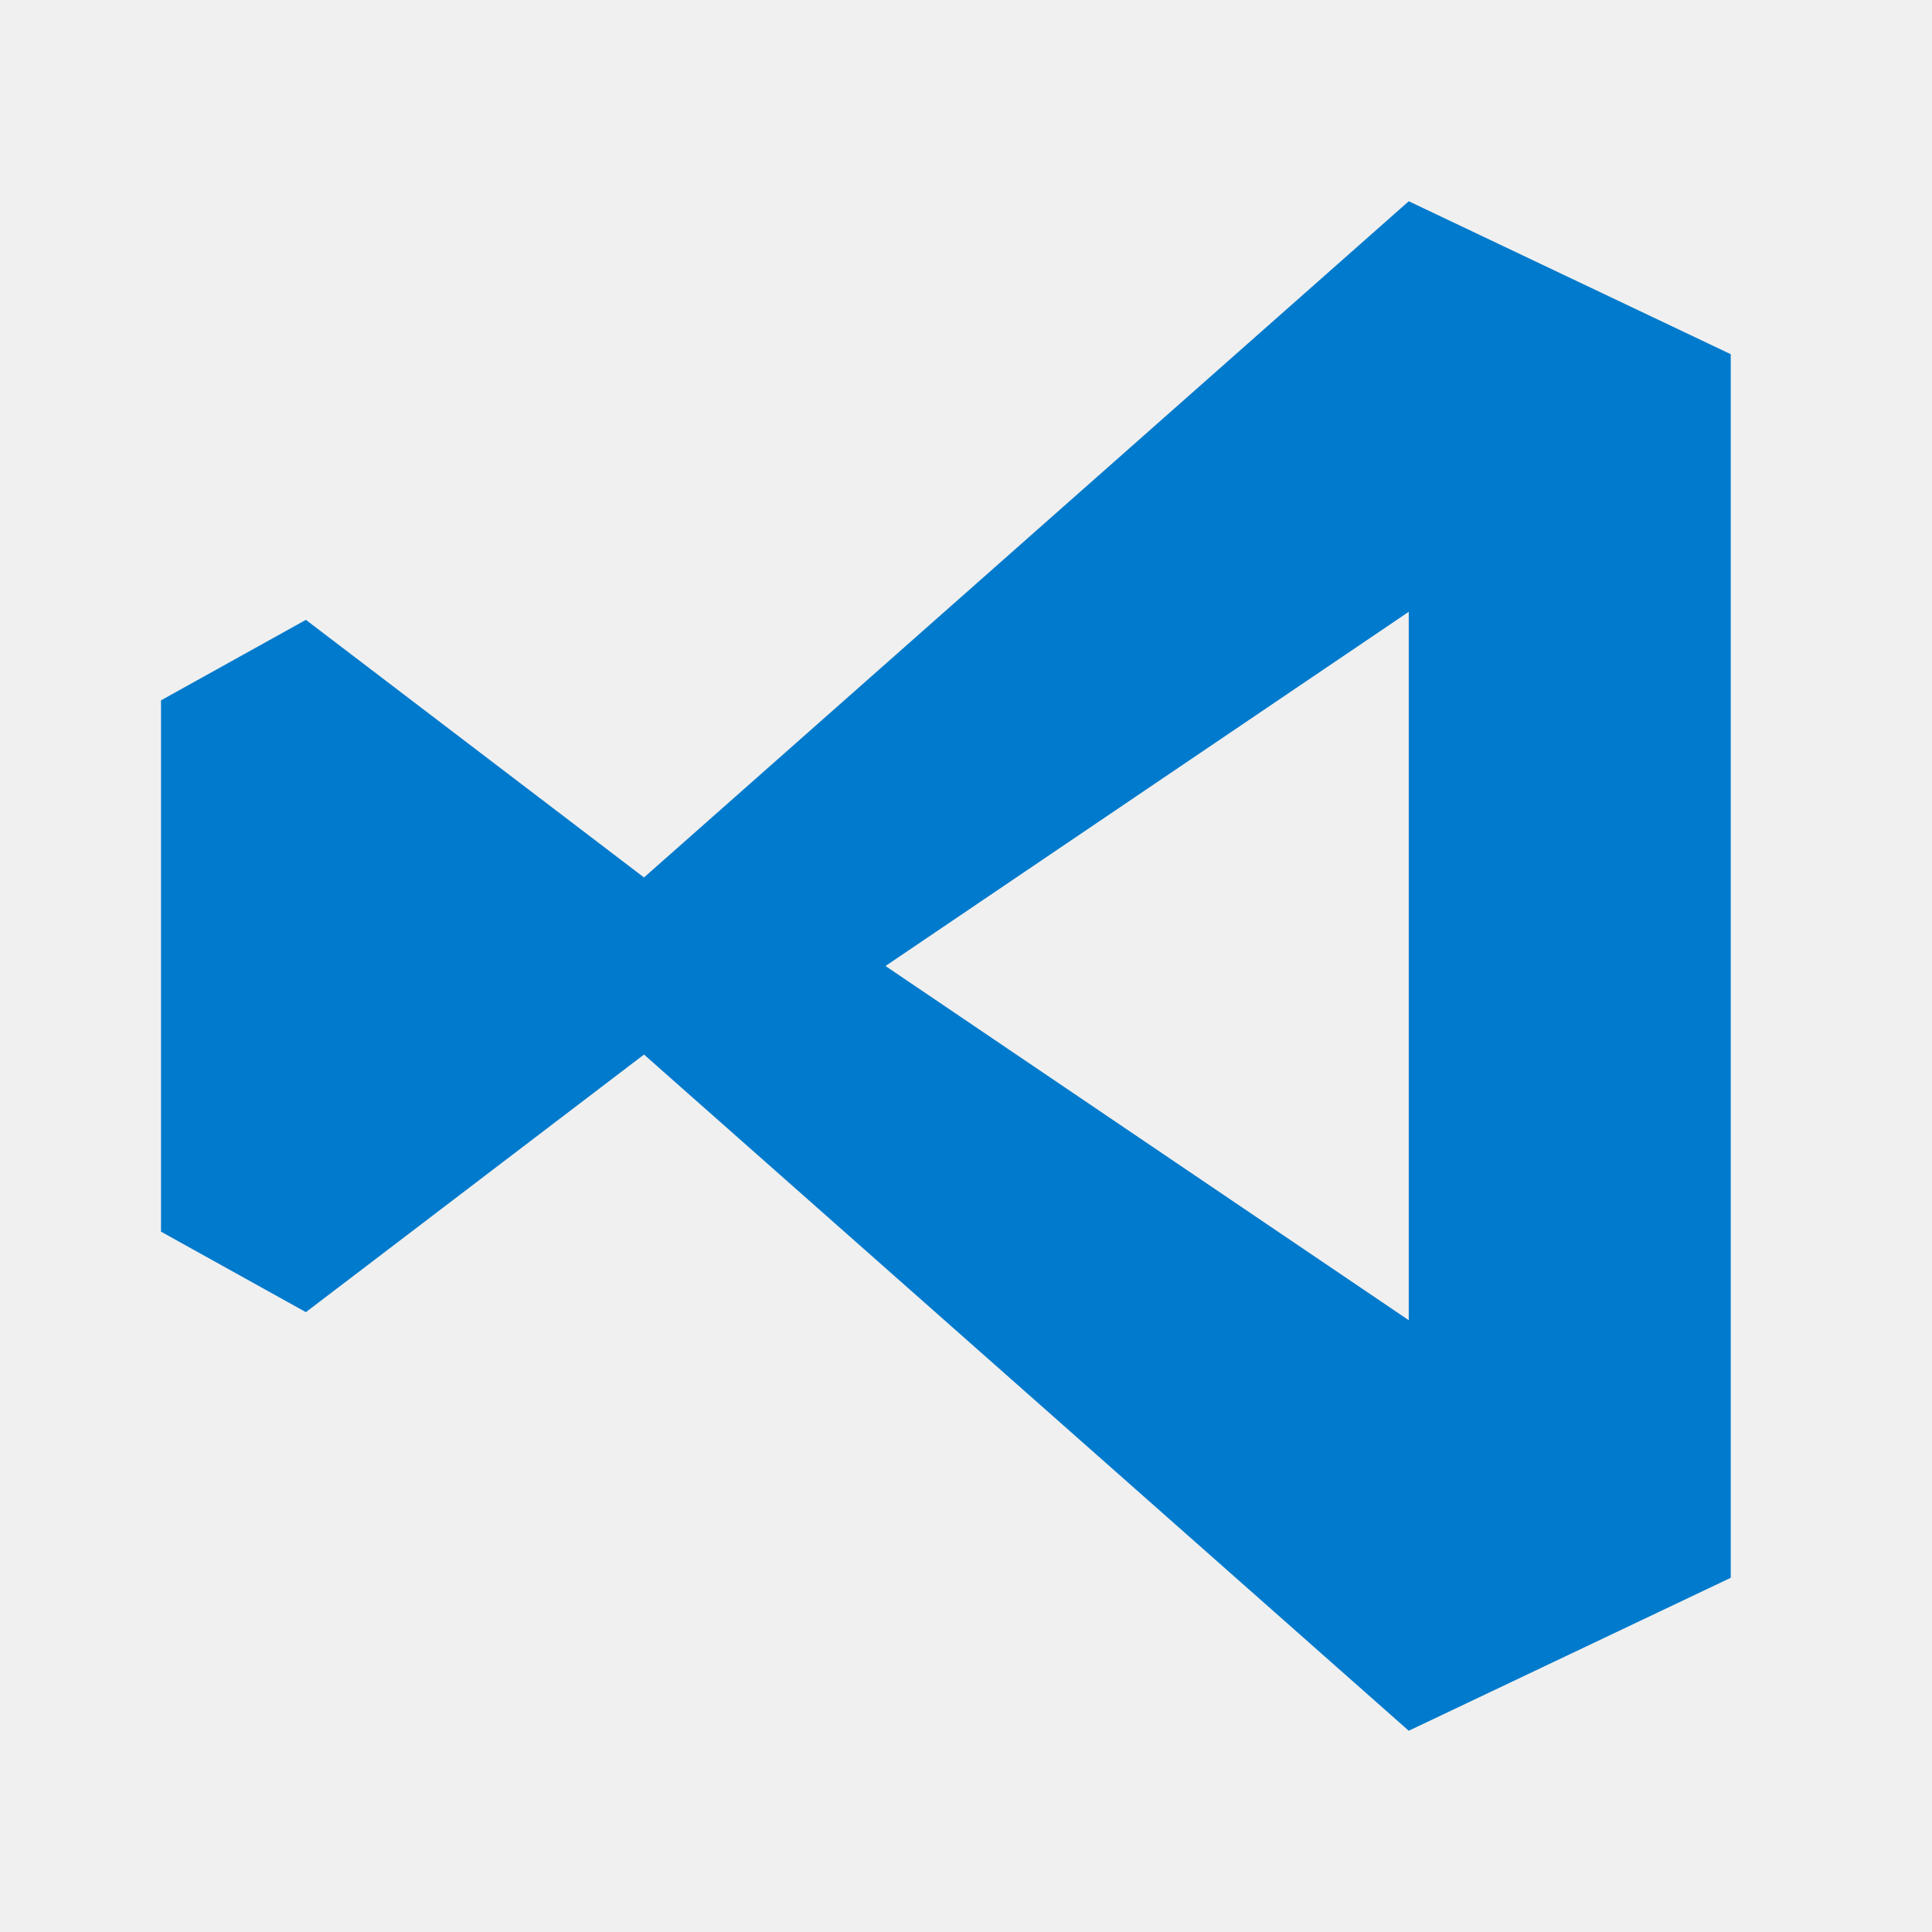
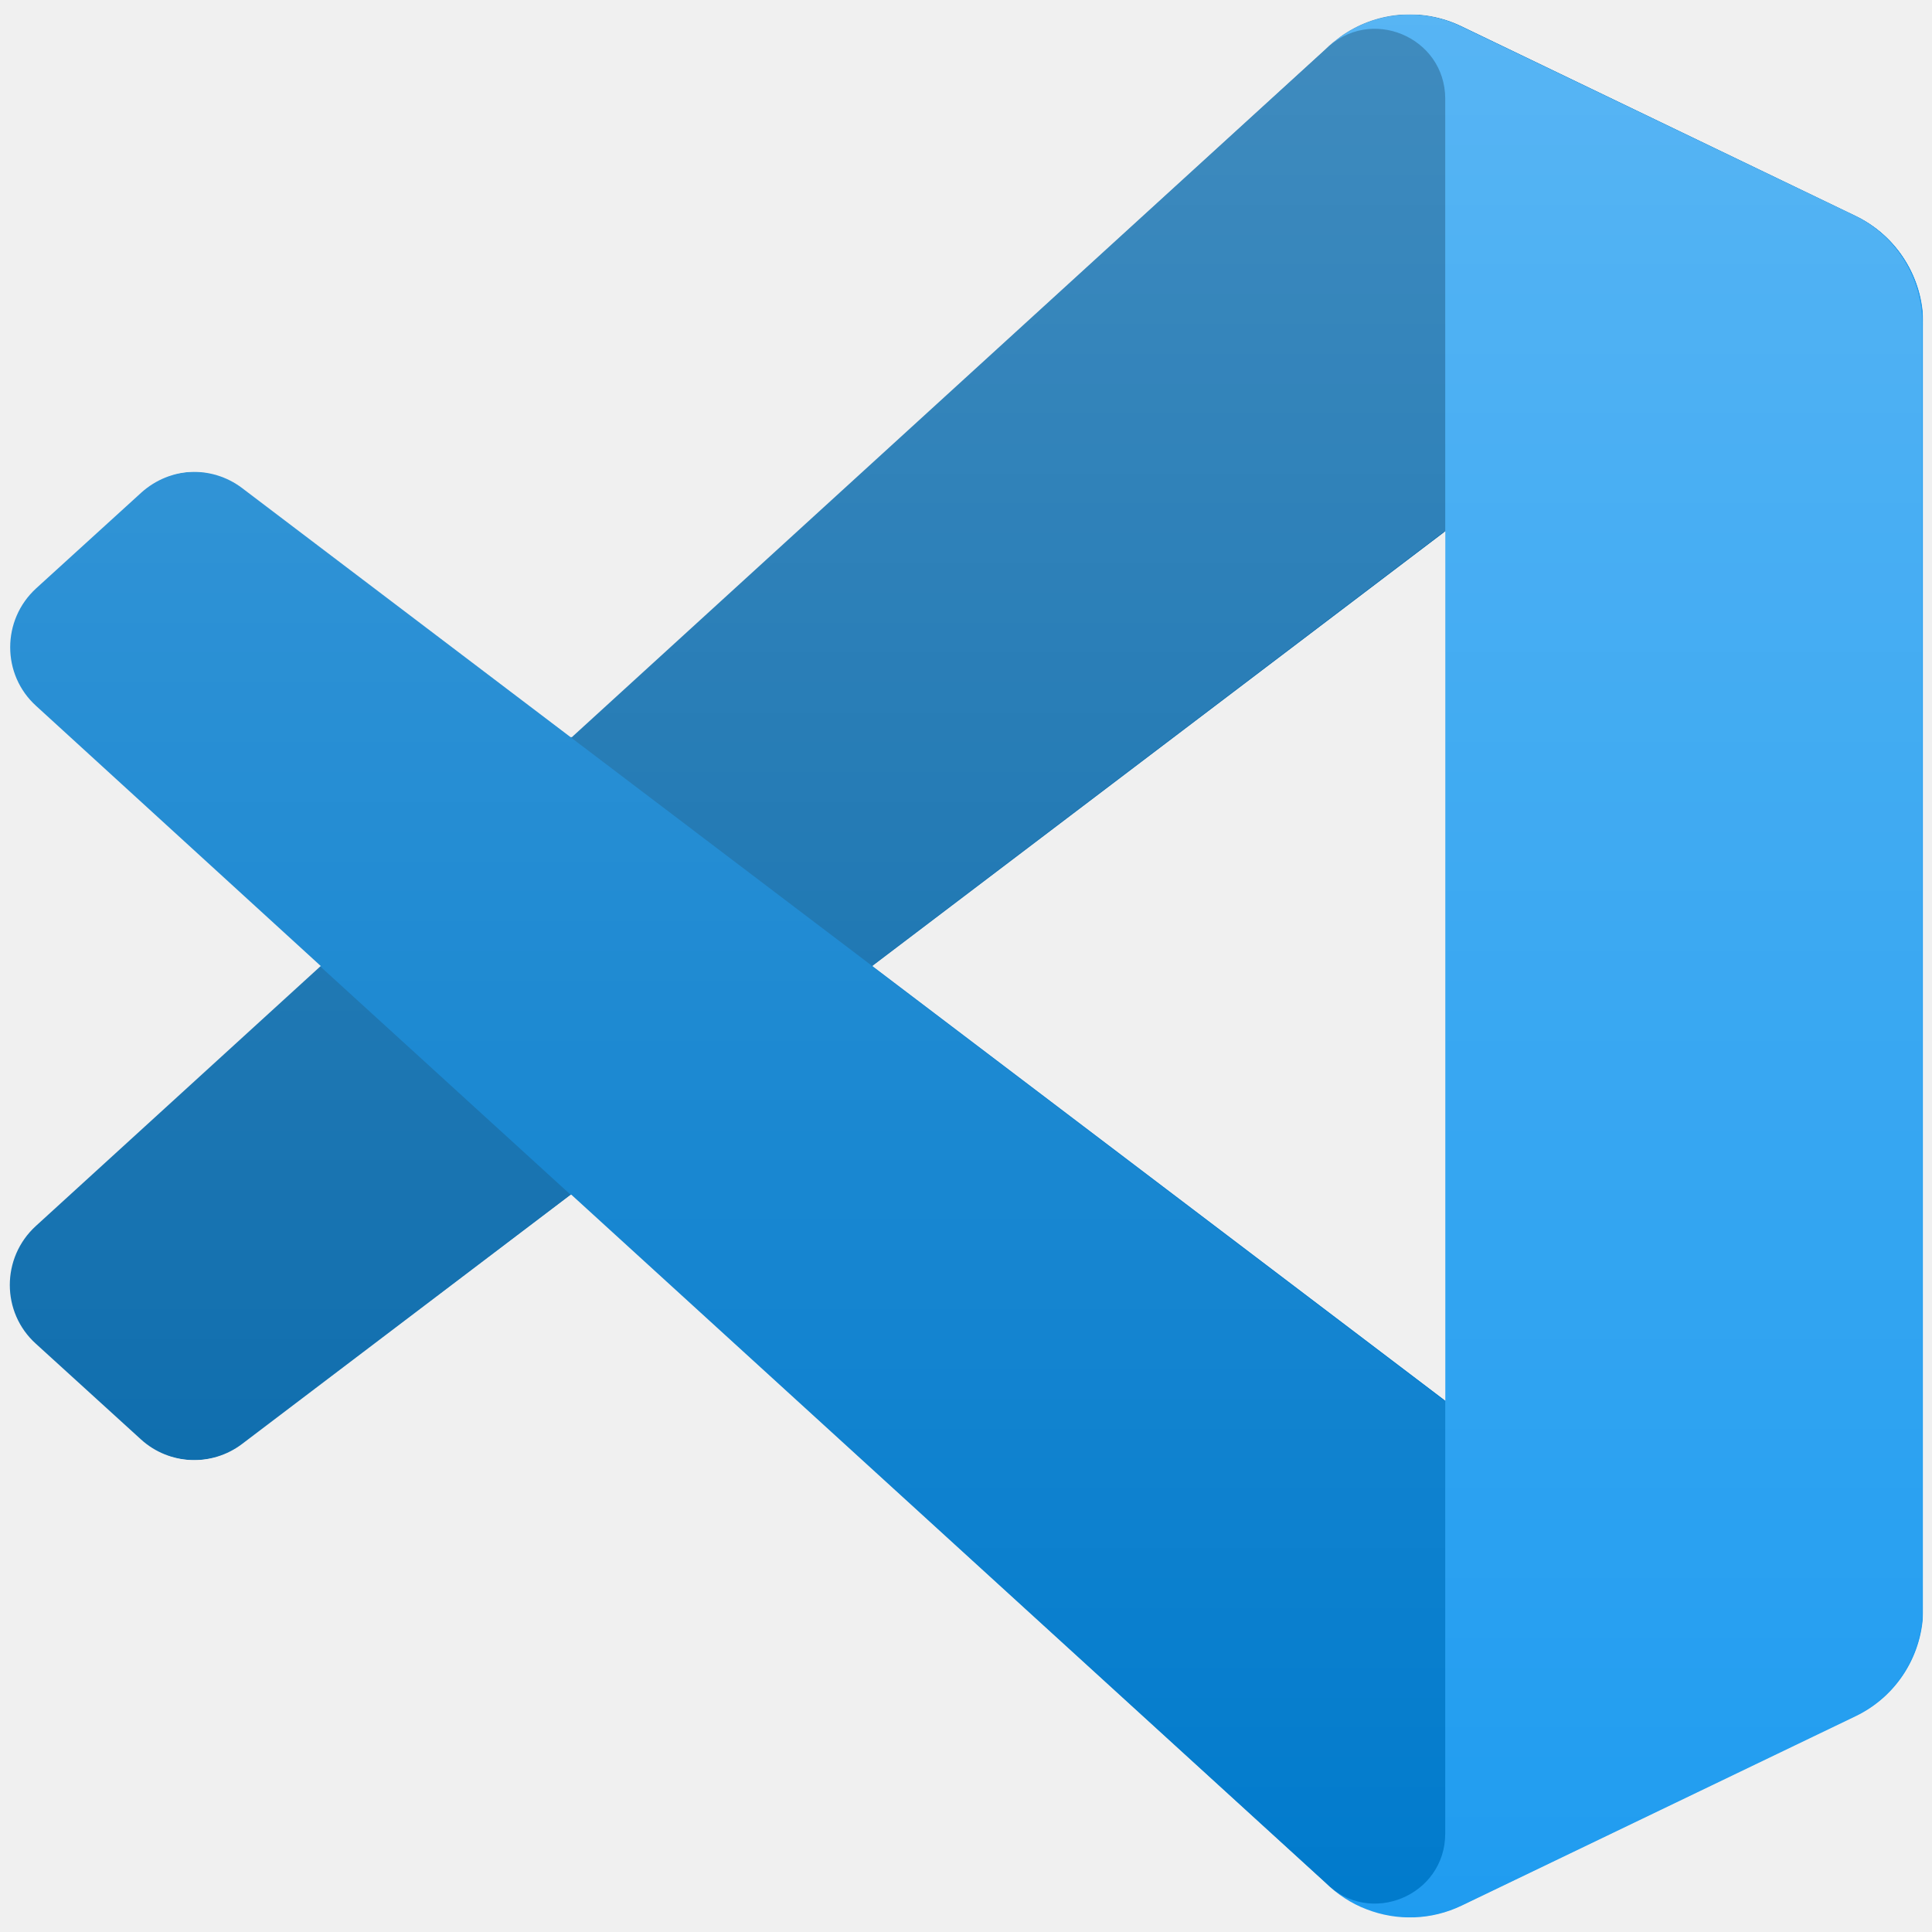
- <svg xmlns="http://www.w3.org/2000/svg" viewBox="0 0 24 24" fill="none">
-   <path d="M17.5 2.5 8 10.9 3.8 7.7 2 8.7v6.6l1.8 1L8 13.1l9.5 8.4 4-1.9V4.4l-4-1.9Zm0 5.1v8.8L11 12l6.5-4.4Z" fill="#007ACC" />
+ <svg xmlns="http://www.w3.org/2000/svg" xml:space="preserve" style="enable-background:new 0 0 512 512" viewBox="0 0 512 512">
+   <defs>
+     <filter id="a" width="507.3" height="504.4" x="2.3" y="3.8" filterUnits="userSpaceOnUse">
+       <feColorMatrix values="1 0 0 0 0 0 1 0 0 0 0 0 1 0 0 0 0 0 1 0" />
+     </filter>
+   </defs>
+   <mask id="b" width="507.3" height="504.4" x="2.3" y="3.8" maskUnits="userSpaceOnUse">
+     <path d="M362.2 506c8 3.1 17.1 2.9 25.2-1l104.4-50.2c11-5.3 17.9-16.4 17.9-28.6V85.7c0-12.2-7-23.3-17.9-28.6L387.3 6.9c-10.6-5.1-23-3.8-32.2 2.9-1.3 1-2.6 2-3.8 3.2L151.5 195.4l-87-66.1c-8.1-6.2-19.4-5.6-27 1.2L9.6 155.9c-9.2 8.4-9.2 22.9 0 31.2L85 256 9.5 324.9c-9.2 8.4-9.2 22.9 0 31.2l27.9 25.4c7.5 6.8 18.9 7.3 27 1.2l87-66.1 199.8 182.3c3.3 3.2 7 5.6 11 7.1M383 140.9 231.4 256 383 371.1z" style="fill-rule:evenodd;clip-rule:evenodd;fill:#fff;filter:url(#a)" />
+   </mask>
+   <g style="mask:url(#b)">
+     <path d="M491.7 57.2 387.2 6.9c-12.1-5.8-26.5-3.4-36 6.1L9.2 324.9c-9.2 8.4-9.2 22.9 0 31.2l27.9 25.4c7.5 6.8 18.9 7.3 27 1.2L476 70.3c13.8-10.5 33.7-.6 33.7 16.7v-1.2c0-12.2-7-23.3-18-28.6" style="fill:#0065a9" />
+     <path d="m491.7 454.8-104.5 50.3c-12.1 5.8-26.5 3.4-36-6.1L9.2 187.1c-9.2-8.4-9.2-22.9 0-31.2l27.9-25.4c7.5-6.8 18.9-7.3 27-1.2L476 441.7c13.8 10.5 33.7.6 33.7-16.7v1.2c0 12.2-7 23.3-18 28.6" style="fill:#007acc" />
+     <path d="M387.3 505.1c-12.1 5.8-26.5 3.4-36-6.1 11.7 11.7 31.7 3.4 31.7-13.1V26.2c0-16.5-20-24.8-31.7-13.1 9.5-9.5 23.9-11.9 36-6.1l104.4 50.2c11 5.3 18 16.4 18 28.6v340.6c0 12.2-7 23.3-18 28.6z" style="fill:#1f9cf0" />
+     <g style="opacity:.25">
+       <linearGradient id="c" x1="255.846" x2="255.846" y1="510.193" y2="5.807" gradientTransform="matrix(1 0 0 -1 0 514)" gradientUnits="userSpaceOnUse">
+         <stop offset="0" style="stop-color:#fff" />
+         <stop offset="1" style="stop-color:#fff;stop-opacity:0" />
+       </linearGradient>
+       <path d="M361.9 506c8 3.1 17.1 2.9 25.2-1l104.4-50.2c11-5.3 17.9-16.4 17.9-28.6V85.7c0-12.2-7-23.3-17.9-28.6L387 6.9c-10.6-5.1-23-3.8-32.2 2.9-1.3 1-2.6 2-3.8 3.2L151.2 195.4l-87-66.1c-8.1-6.2-19.4-5.6-27 1.2L9.3 155.9c-9.2 8.4-9.2 22.9 0 31.2L84.7 256 9.2 324.9c-9.2 8.4-9.2 22.9 0 31.2l27.9 25.4c7.5 6.8 18.9 7.3 27 1.2l87-66.1L351 498.9c3.2 3.2 6.9 5.6 10.9 7.1m20.8-365.1L231 256l151.6 115.1V140.9z" style="fill-rule:evenodd;clip-rule:evenodd;fill:url(#c)" />
+     </g>
+   </g>
</svg>
